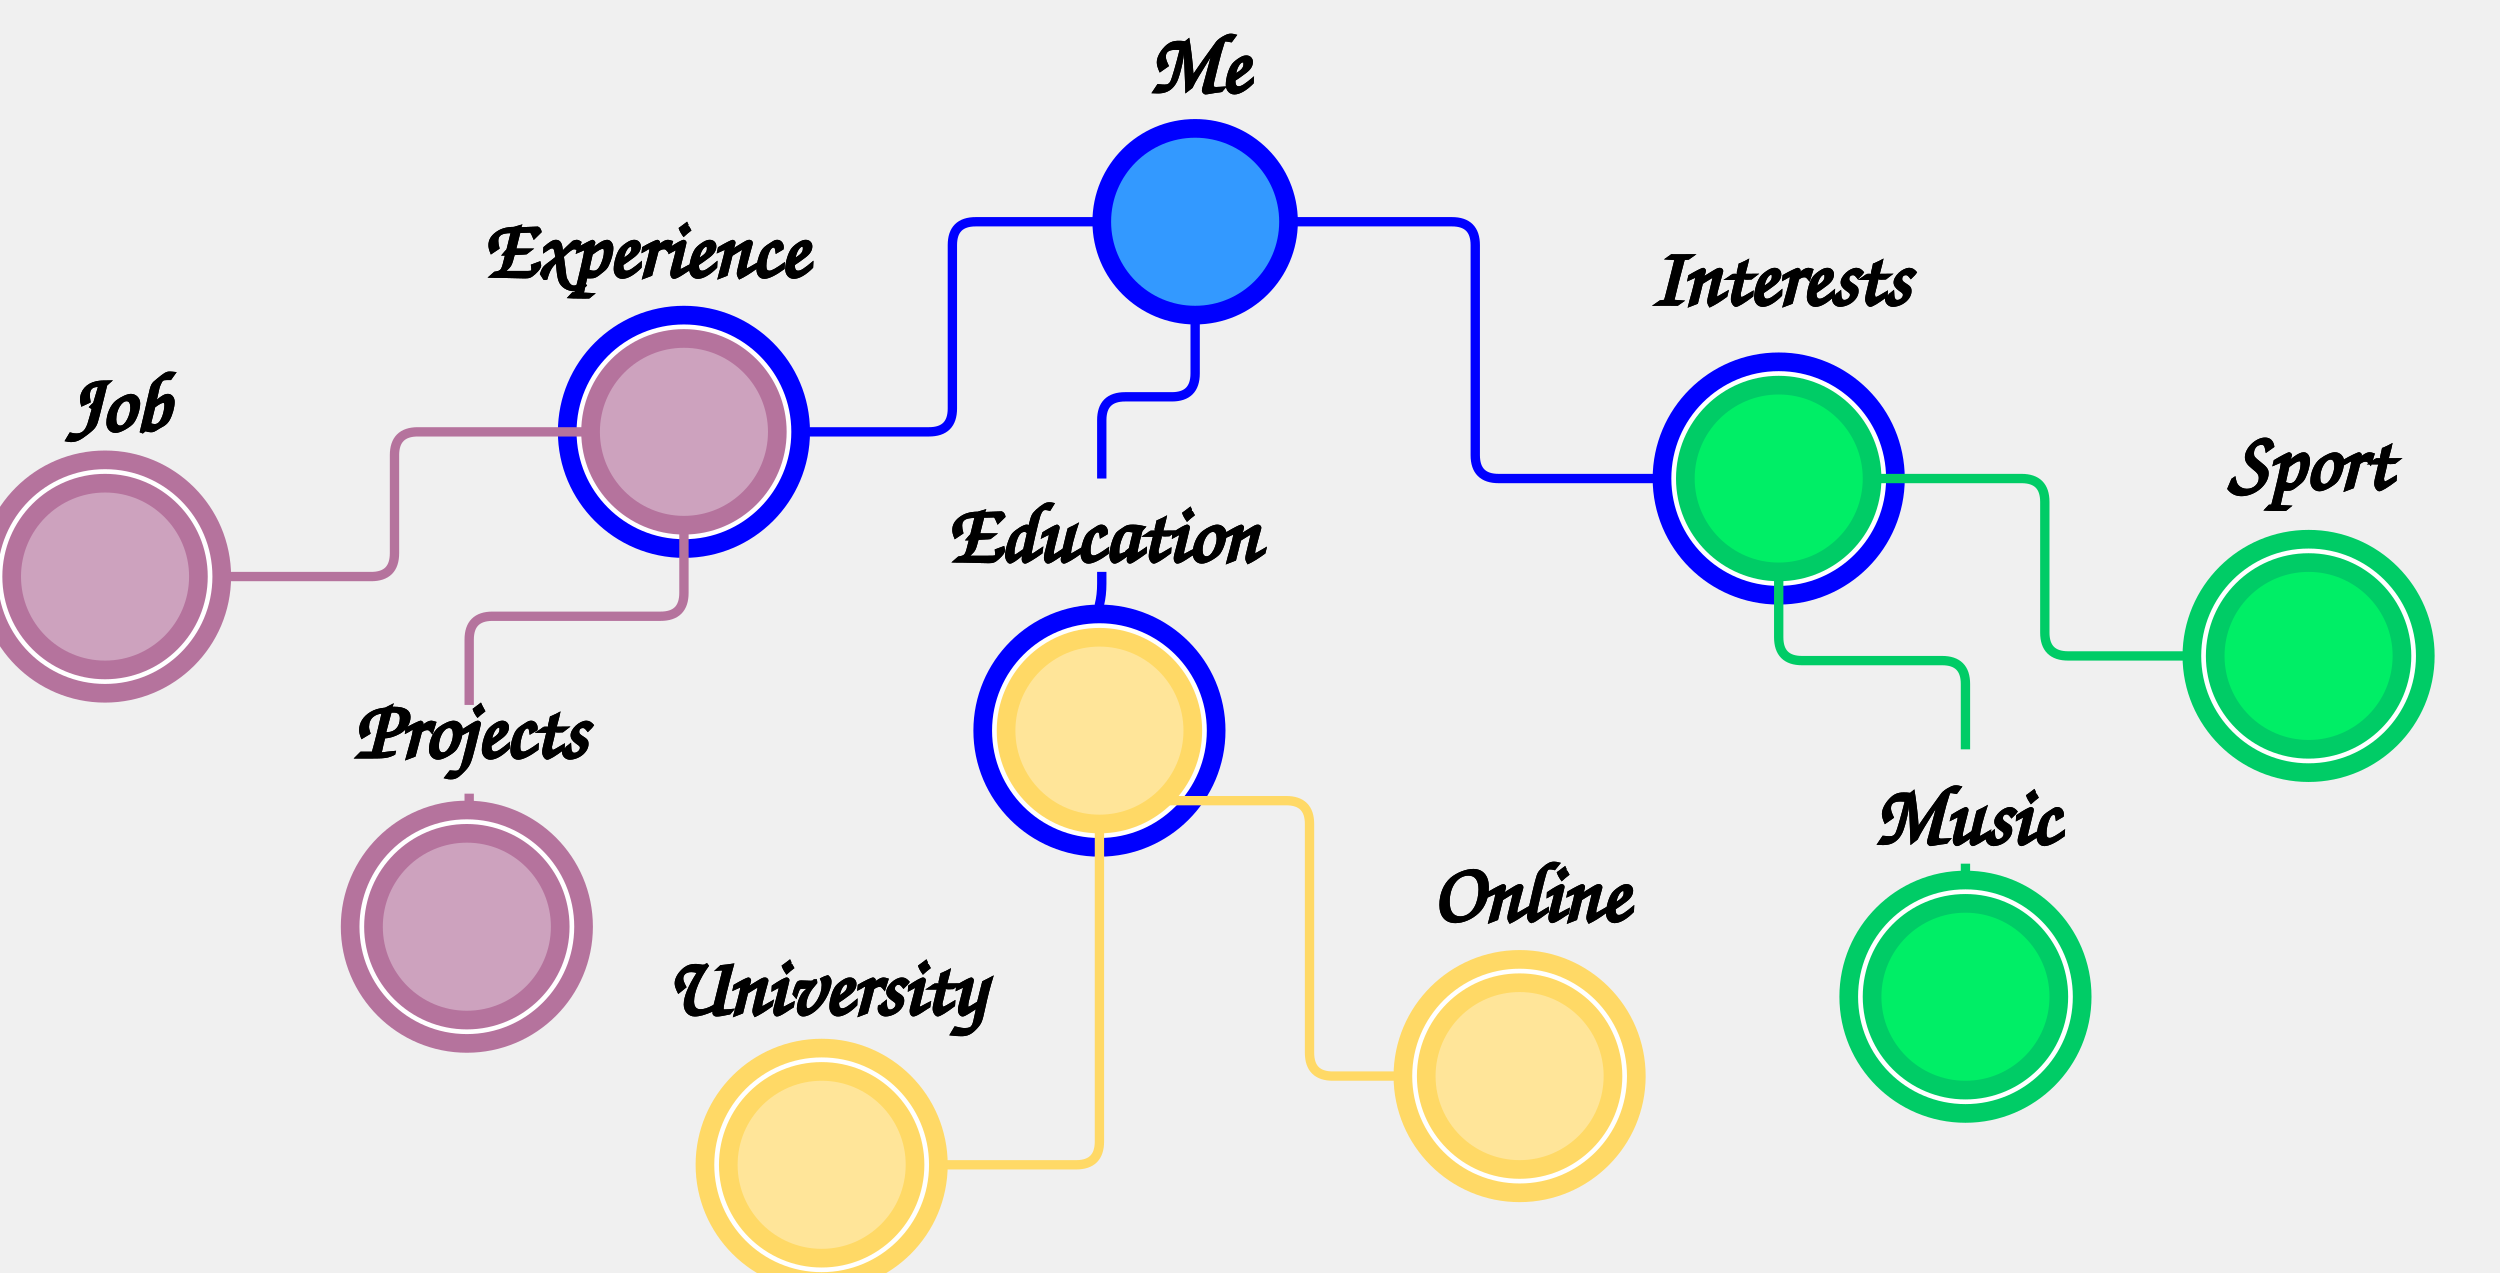
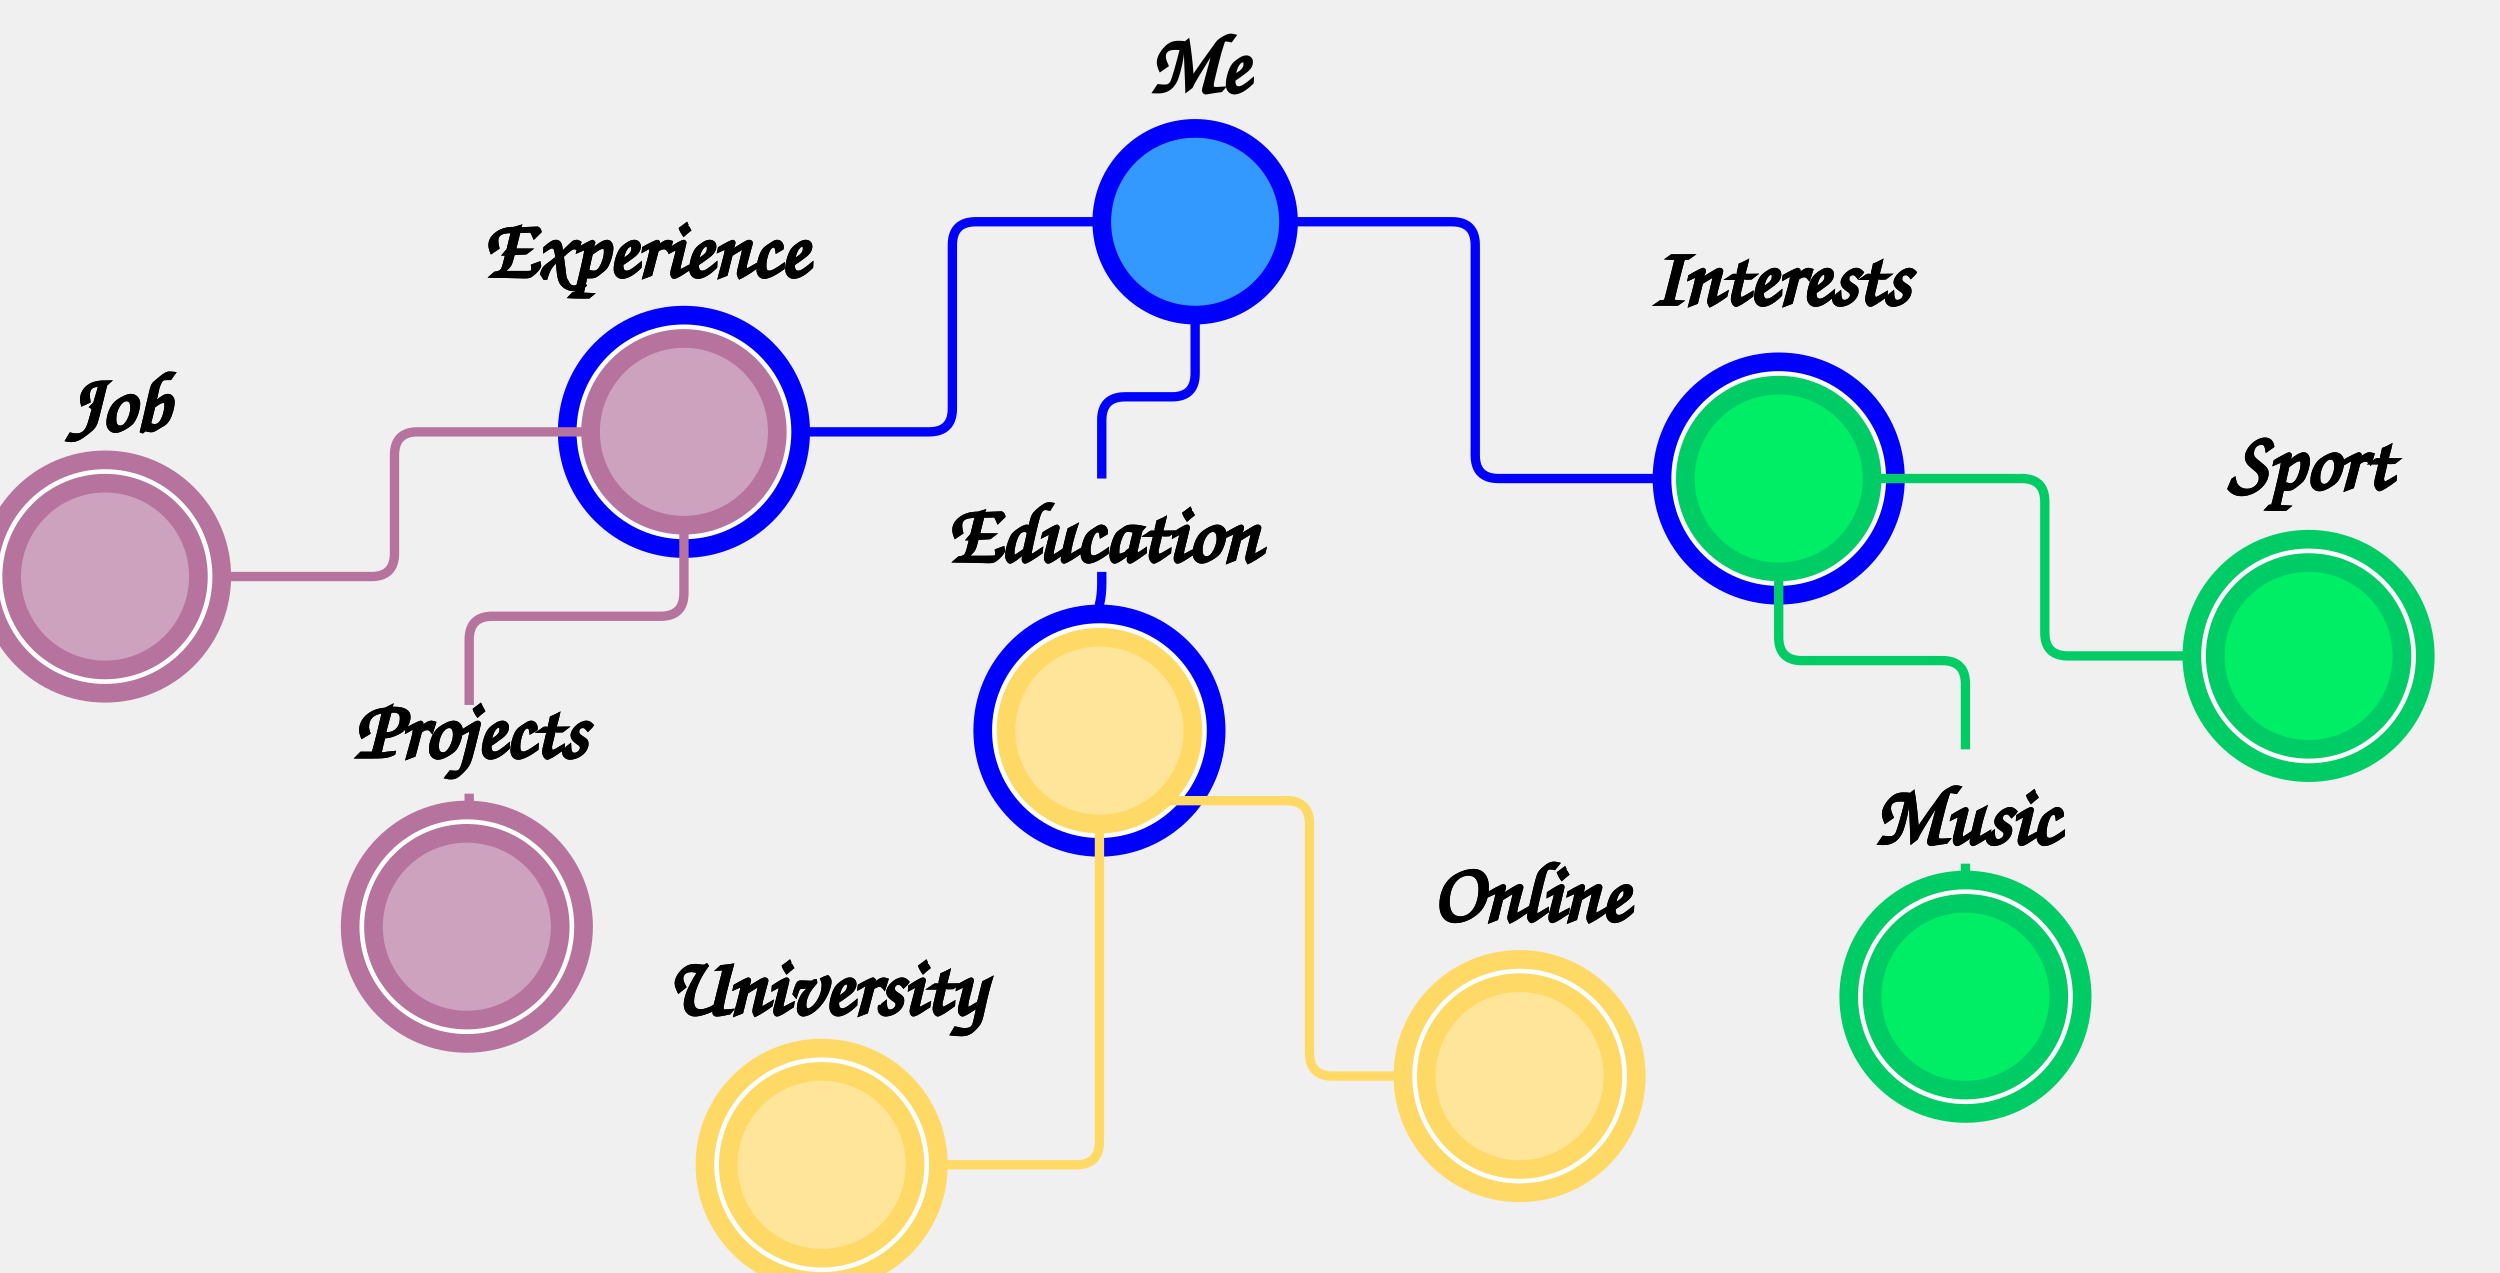
<svg xmlns="http://www.w3.org/2000/svg" width="1071px" height="545px" version="1.1">
  <defs />
  <g width="1071px" height="545px" fill="#000000" font-family="Comic Sans MS" font-weight="bold" text-anchor="middle" font-size="36px">
-     <g class="content">
-       <text x="513" y="40">Me</text>
-     </g>
    <g id="mi" class="layer">
      <g class="content">
        <path d="M 343 185 L 398 185 Q 408 185 408 175 L 408 105 Q 408 95 418 95 L 472 95" fill="none" stroke="#0000ff" stroke-width="4" stroke-miterlimit="10" />
        <path d="M 552 95 L 622 95 Q 632 95 632 105 L 632 195 Q 632 205 642 205 L 712 205" fill="none" stroke="#0000ff" stroke-width="4" stroke-miterlimit="10" />
        <path d="M 512 135 L 512 160 Q 512 170 502 170 L 482 170 Q 472 170 472 180 L 472 205" fill="none" stroke="#0000ff" stroke-width="4" stroke-miterlimit="10" />
        <path d="M 472 245 L 472 250 Q 472 255 471 259 L 471 263" fill="none" stroke="#0000ff" stroke-width="4" stroke-miterlimit="10" />
        <ellipse cx="512" cy="95" rx="40" ry="40" fill="#3399ff" stroke="#0000ff" stroke-width="8" />
        <text x="513" y="40">Me</text>
        <text x="276" y="119">Experience</text>
        <ellipse cx="293" cy="185" rx="50" ry="50" fill="#ffffff" stroke="#0000ff" stroke-width="8" />
        <text x="472" y="241">Education</text>
        <ellipse cx="471" cy="313" rx="50" ry="50" fill="#ffffff" stroke="#0000ff" stroke-width="8" />
        <text x="762" y="131">Interests</text>
        <ellipse cx="762" cy="205" rx="50" ry="50" fill="#ffffff" stroke="#0000ff" stroke-width="8" />
      </g>
      <g class="children">
        <g id="experience" class="layer">
          <g class="content">
            <ellipse cx="293" cy="185" rx="40" ry="40" fill="#cda2be" stroke="#b5739d" stroke-width="8" />
            <path d="M 85 247 L 159 247 Q 169 247 169 237 L 169 195 Q 169 185 179 185 L 253 185" fill="none" stroke="#b5739d" stroke-width="4" stroke-miterlimit="10" />
            <path d="M 293 225 L 293 254 Q 293 264 283 264 L 211 264 Q 201 264 201 274 L 201 302" fill="none" stroke="#b5739d" stroke-width="4" stroke-miterlimit="10" />
            <path d="M 201 340 L 201 345 Q 201 350 200 354 L 200 357" fill="none" stroke="#b5739d" stroke-width="4" stroke-miterlimit="10" />
            <text x="276" y="119">Experience</text>
            <text x="50" y="185">Job</text>
            <ellipse cx="45" cy="247" rx="50" ry="50" fill="#ffffff" stroke="#b5739d" stroke-width="8" />
            <text x="201" y="325">Projects</text>
            <ellipse cx="200" cy="397" rx="50" ry="50" fill="#ffffff" stroke="#b5739d" stroke-width="8" />
          </g>
          <g class="children">
            <g id="job" class="layer">
              <g class="content">
                <text x="50" y="185">Job</text>
                <ellipse cx="45" cy="247" rx="40" ry="40" fill="#cda2be" stroke="#b5739d" stroke-width="8" />
              </g>
            </g>
            <g id="projects" class="layer">
              <g class="content">
                <text x="201" y="325">Projects</text>
                <ellipse cx="200" cy="397" rx="40" ry="40" fill="#cda2be" stroke="#b5739d" stroke-width="8" />
              </g>
            </g>
          </g>
        </g>
        <g id="education" class="layer">
          <g class="content">
            <ellipse cx="471" cy="313" rx="40" ry="40" fill="#ffe599" stroke="#ffd966" stroke-width="8" />
            <rect x="260" y="408" width="185" height="40" fill="none" stroke="none" />
            <path d="M 392 499 L 461 499 Q 471 499 471 489 L 471 354" fill="none" stroke="#ffd966" stroke-width="4" stroke-miterlimit="10" />
            <path d="M 499 343 L 551 343 Q 561 343 561 353 L 561 451 Q 561 461 571 461 L 611 461" fill="none" stroke="#ffd966" stroke-width="4" stroke-miterlimit="10" />
            <text x="472" y="241">Education</text>
            <text x="353" y="435">University</text>
            <ellipse cx="352" cy="499" rx="50" ry="50" fill="#ffffff" stroke="#ffd966" stroke-width="8" />
            <text x="655" y="395">Online</text>
            <ellipse cx="651" cy="461" rx="50" ry="50" fill="#ffffff" stroke="#ffd966" stroke-width="8" />
          </g>
          <g class="children">
            <g id="university" class="layer">
              <g class="content">
                <text x="353" y="435">University</text>
                <ellipse cx="352" cy="499" rx="40" ry="40" fill="#ffe599" stroke="#ffd966" stroke-width="8" />
              </g>
            </g>
            <g id="online" class="layer">
              <g class="content">
                <text x="655" y="395">Online</text>
                <ellipse cx="651" cy="461" rx="40" ry="40" fill="#ffe599" stroke="#ffd966" stroke-width="8" />
              </g>
            </g>
          </g>
        </g>
        <g id="interests" class="layer">
          <g class="content">
            <ellipse cx="762" cy="205" rx="40" ry="40" fill="#00ee66" stroke="#00cc66" stroke-width="8" />
            <path d="M 802 205 L 866 205 Q 876 205 876 215 L 876 271 Q 876 281 886 281 L 949 281" fill="none" stroke="#00cc66" stroke-width="4" stroke-miterlimit="10" />
            <path d="M 842 370 L 842 375 Q 842 380 842 384 L 842 387" fill="none" stroke="#00cc66" stroke-width="4" stroke-miterlimit="10" />
            <path d="M 762 245 L 762 273 Q 762 283 772 283 L 832 283 Q 842 283 842 293 L 842 321" fill="none" stroke="#00cc66" stroke-width="4" stroke-miterlimit="10" />
            <text x="762" y="131">Interests</text>
            <text x="842" y="362">Music</text>
            <ellipse cx="842" cy="427" rx="50" ry="50" fill="#ffffff" stroke="#00cc66" stroke-width="8" />
            <text x="989" y="210">Sport</text>
            <ellipse cx="989" cy="281" rx="50" ry="50" fill="#ffffff" stroke="#00cc66" stroke-width="8" />
          </g>
          <g class="children">
            <g id="music" class="layer">
              <g class="content">
                <text x="842" y="362">Music</text>
                <ellipse cx="842" cy="427" rx="40" ry="40" fill="#00ee66" stroke="#00cc66" stroke-width="8" />
              </g>
            </g>
            <g id="sport" class="layer">
              <g class="content">
                <text x="989" y="210">Sport</text>
                <ellipse cx="989" cy="281" rx="40" ry="40" fill="#00ee66" stroke="#00cc66" stroke-width="8" />
              </g>
            </g>
          </g>
        </g>
      </g>
    </g>
  </g>
</svg>
